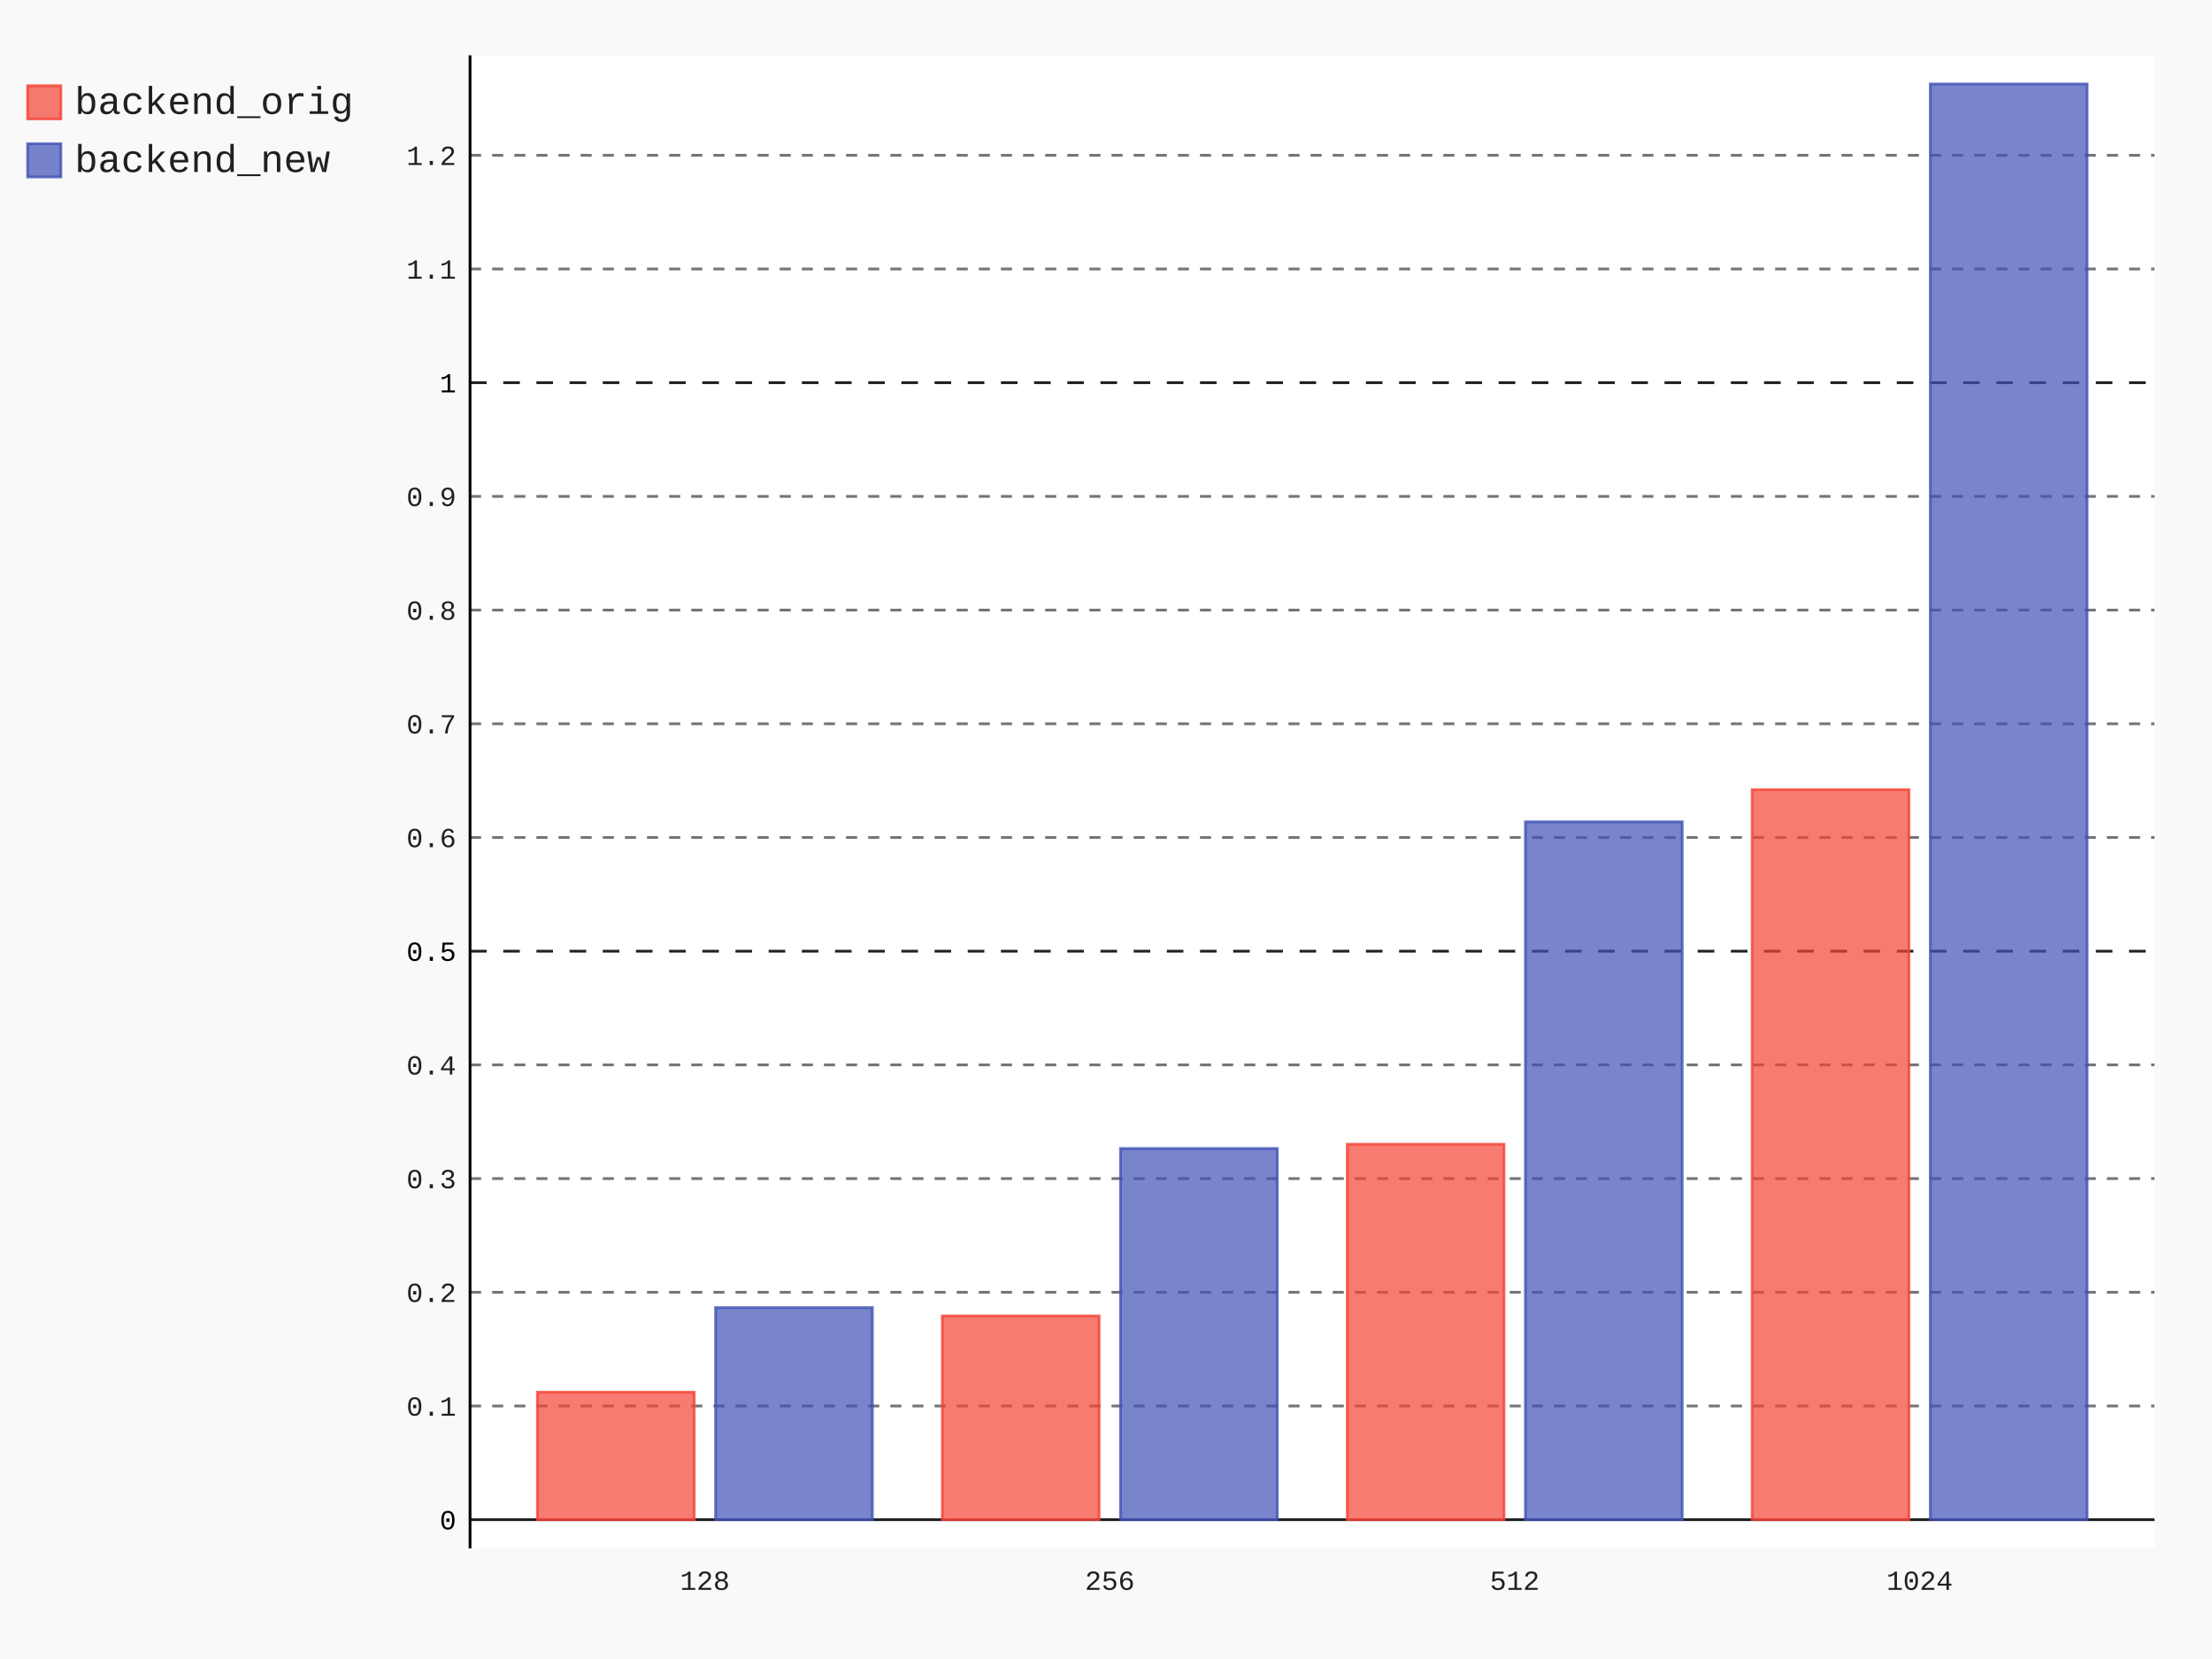
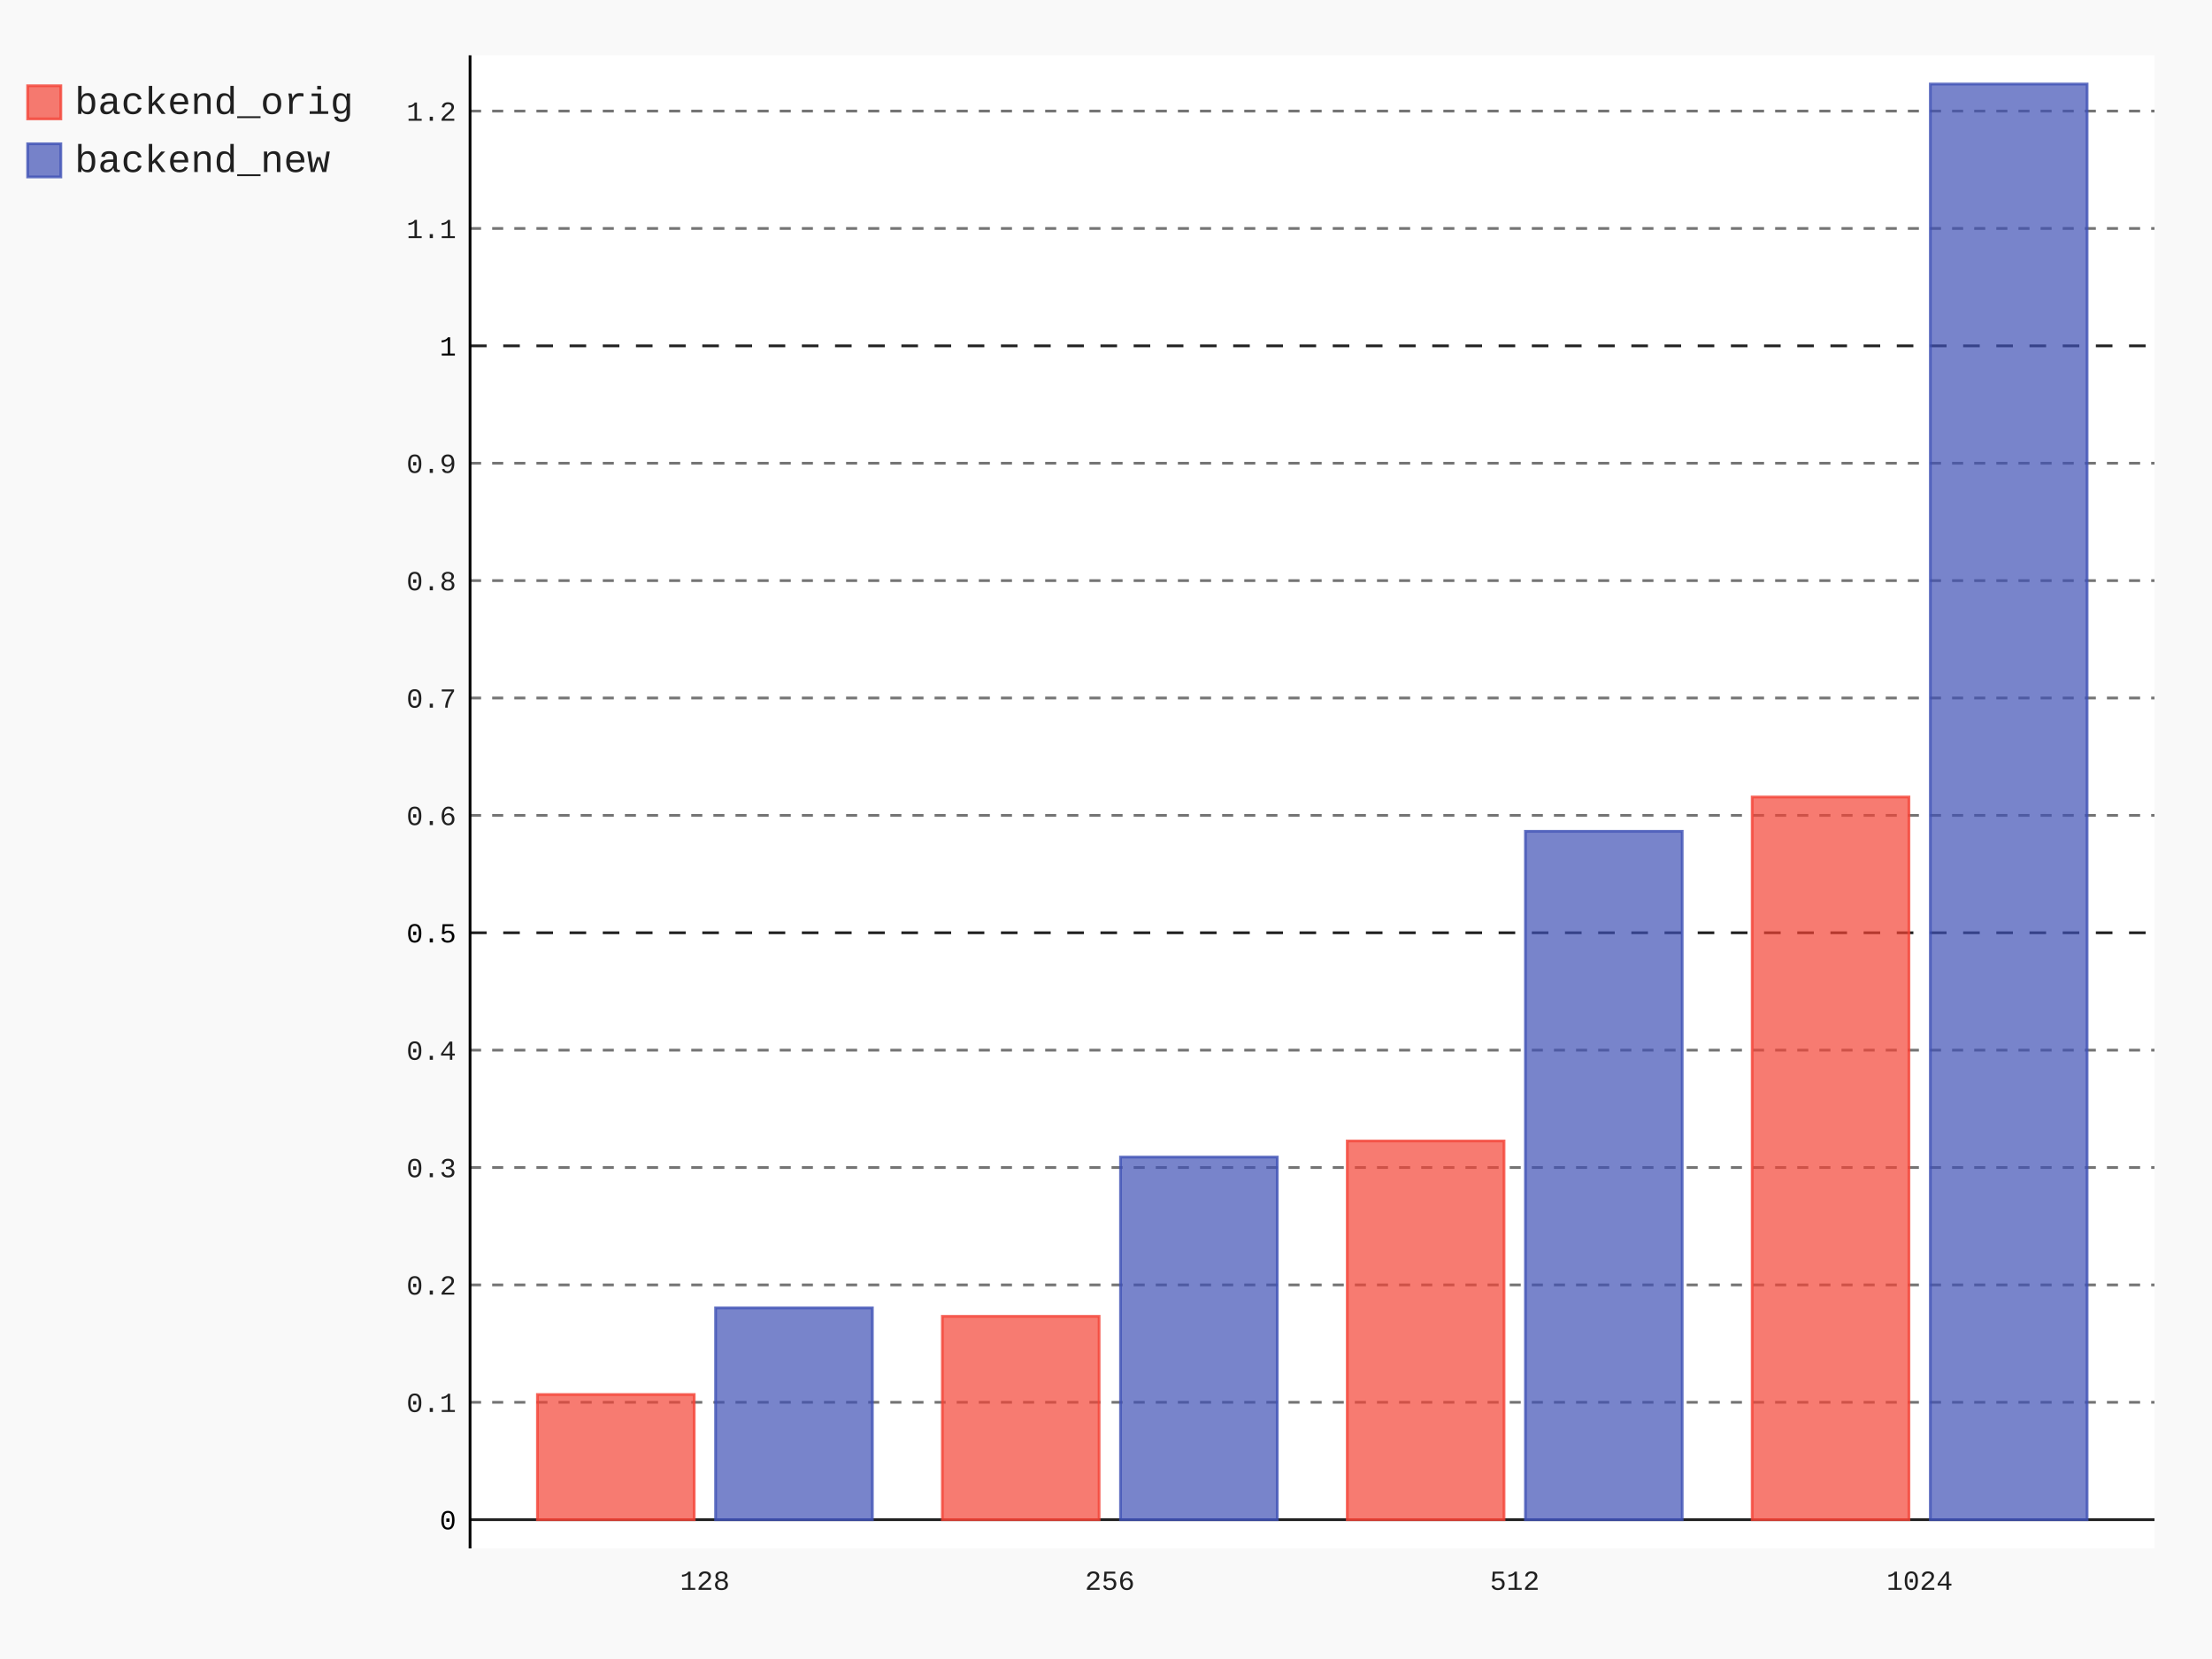
- <svg xmlns="http://www.w3.org/2000/svg" id="chart-aaf5e212-09d4-41b6-92d1-46b7868da331" class="pygal-chart" viewBox="0 0 800 600">
+ <svg xmlns="http://www.w3.org/2000/svg" id="chart-ff3d3b1b-9881-48b5-9f1c-d18fe3f5db5d" class="pygal-chart" viewBox="0 0 800 600">
  <defs>
-     <style type="text/css">#chart-aaf5e212-09d4-41b6-92d1-46b7868da331{-webkit-user-select:none;-webkit-font-smoothing:antialiased;font-family:Consolas,"Liberation Mono",Menlo,Courier,monospace}#chart-aaf5e212-09d4-41b6-92d1-46b7868da331 .title{font-family:Consolas,"Liberation Mono",Menlo,Courier,monospace;font-size:16px}#chart-aaf5e212-09d4-41b6-92d1-46b7868da331 .legends .legend text{font-family:Consolas,"Liberation Mono",Menlo,Courier,monospace;font-size:14px}#chart-aaf5e212-09d4-41b6-92d1-46b7868da331 .axis text{font-family:Consolas,"Liberation Mono",Menlo,Courier,monospace;font-size:10px}#chart-aaf5e212-09d4-41b6-92d1-46b7868da331 .axis text.major{font-family:Consolas,"Liberation Mono",Menlo,Courier,monospace;font-size:10px}#chart-aaf5e212-09d4-41b6-92d1-46b7868da331 .text-overlay text.value{font-family:Consolas,"Liberation Mono",Menlo,Courier,monospace;font-size:16px}#chart-aaf5e212-09d4-41b6-92d1-46b7868da331 .text-overlay text.label{font-family:Consolas,"Liberation Mono",Menlo,Courier,monospace;font-size:10px}#chart-aaf5e212-09d4-41b6-92d1-46b7868da331 .tooltip{font-family:Consolas,"Liberation Mono",Menlo,Courier,monospace;font-size:14px}#chart-aaf5e212-09d4-41b6-92d1-46b7868da331 text.no_data{font-family:Consolas,"Liberation Mono",Menlo,Courier,monospace;font-size:64px}
- #chart-aaf5e212-09d4-41b6-92d1-46b7868da331{background-color:rgba(249,249,249,1)}#chart-aaf5e212-09d4-41b6-92d1-46b7868da331 path,#chart-aaf5e212-09d4-41b6-92d1-46b7868da331 line,#chart-aaf5e212-09d4-41b6-92d1-46b7868da331 rect,#chart-aaf5e212-09d4-41b6-92d1-46b7868da331 circle{-webkit-transition:150ms;-moz-transition:150ms;transition:150ms}#chart-aaf5e212-09d4-41b6-92d1-46b7868da331 .graph &gt; .background{fill:rgba(249,249,249,1)}#chart-aaf5e212-09d4-41b6-92d1-46b7868da331 .plot &gt; .background{fill:rgba(255,255,255,1)}#chart-aaf5e212-09d4-41b6-92d1-46b7868da331 .graph{fill:rgba(0,0,0,.87)}#chart-aaf5e212-09d4-41b6-92d1-46b7868da331 text.no_data{fill:rgba(0,0,0,1)}#chart-aaf5e212-09d4-41b6-92d1-46b7868da331 .title{fill:rgba(0,0,0,1)}#chart-aaf5e212-09d4-41b6-92d1-46b7868da331 .legends .legend text{fill:rgba(0,0,0,.87)}#chart-aaf5e212-09d4-41b6-92d1-46b7868da331 .legends .legend:hover text{fill:rgba(0,0,0,1)}#chart-aaf5e212-09d4-41b6-92d1-46b7868da331 .axis .line{stroke:rgba(0,0,0,1)}#chart-aaf5e212-09d4-41b6-92d1-46b7868da331 .axis .guide.line{stroke:rgba(0,0,0,.54)}#chart-aaf5e212-09d4-41b6-92d1-46b7868da331 .axis .major.line{stroke:rgba(0,0,0,.87)}#chart-aaf5e212-09d4-41b6-92d1-46b7868da331 .axis text.major{fill:rgba(0,0,0,1)}#chart-aaf5e212-09d4-41b6-92d1-46b7868da331 .axis.y .guides:hover .guide.line,#chart-aaf5e212-09d4-41b6-92d1-46b7868da331 .line-graph .axis.x .guides:hover .guide.line,#chart-aaf5e212-09d4-41b6-92d1-46b7868da331 .stackedline-graph .axis.x .guides:hover .guide.line,#chart-aaf5e212-09d4-41b6-92d1-46b7868da331 .xy-graph .axis.x .guides:hover .guide.line{stroke:rgba(0,0,0,1)}#chart-aaf5e212-09d4-41b6-92d1-46b7868da331 .axis .guides:hover text{fill:rgba(0,0,0,1)}#chart-aaf5e212-09d4-41b6-92d1-46b7868da331 .reactive{fill-opacity:.7;stroke-opacity:.8}#chart-aaf5e212-09d4-41b6-92d1-46b7868da331 .ci{stroke:rgba(0,0,0,.87)}#chart-aaf5e212-09d4-41b6-92d1-46b7868da331 .reactive.active,#chart-aaf5e212-09d4-41b6-92d1-46b7868da331 .active .reactive{fill-opacity:.8;stroke-opacity:.9;stroke-width:4}#chart-aaf5e212-09d4-41b6-92d1-46b7868da331 .ci .reactive.active{stroke-width:1.5}#chart-aaf5e212-09d4-41b6-92d1-46b7868da331 .series text{fill:rgba(0,0,0,1)}#chart-aaf5e212-09d4-41b6-92d1-46b7868da331 .tooltip rect{fill:rgba(255,255,255,1);stroke:rgba(0,0,0,1);-webkit-transition:opacity 150ms;-moz-transition:opacity 150ms;transition:opacity 150ms}#chart-aaf5e212-09d4-41b6-92d1-46b7868da331 .tooltip .label{fill:rgba(0,0,0,.87)}#chart-aaf5e212-09d4-41b6-92d1-46b7868da331 .tooltip .label{fill:rgba(0,0,0,.87)}#chart-aaf5e212-09d4-41b6-92d1-46b7868da331 .tooltip .legend{font-size:.8em;fill:rgba(0,0,0,.54)}#chart-aaf5e212-09d4-41b6-92d1-46b7868da331 .tooltip .x_label{font-size:.6em;fill:rgba(0,0,0,1)}#chart-aaf5e212-09d4-41b6-92d1-46b7868da331 .tooltip .xlink{font-size:.5em;text-decoration:underline}#chart-aaf5e212-09d4-41b6-92d1-46b7868da331 .tooltip .value{font-size:1.5em}#chart-aaf5e212-09d4-41b6-92d1-46b7868da331 .bound{font-size:.5em}#chart-aaf5e212-09d4-41b6-92d1-46b7868da331 .max-value{font-size:.75em;fill:rgba(0,0,0,.54)}#chart-aaf5e212-09d4-41b6-92d1-46b7868da331 .map-element{fill:rgba(255,255,255,1);stroke:rgba(0,0,0,.54) !important}#chart-aaf5e212-09d4-41b6-92d1-46b7868da331 .map-element .reactive{fill-opacity:inherit;stroke-opacity:inherit}#chart-aaf5e212-09d4-41b6-92d1-46b7868da331 .color-0,#chart-aaf5e212-09d4-41b6-92d1-46b7868da331 .color-0 a:visited{stroke:#F44336;fill:#F44336}#chart-aaf5e212-09d4-41b6-92d1-46b7868da331 .color-1,#chart-aaf5e212-09d4-41b6-92d1-46b7868da331 .color-1 a:visited{stroke:#3F51B5;fill:#3F51B5}#chart-aaf5e212-09d4-41b6-92d1-46b7868da331 .text-overlay .color-0 text{fill:black}#chart-aaf5e212-09d4-41b6-92d1-46b7868da331 .text-overlay .color-1 text{fill:black}
- #chart-aaf5e212-09d4-41b6-92d1-46b7868da331 text.no_data{text-anchor:middle}#chart-aaf5e212-09d4-41b6-92d1-46b7868da331 .guide.line{fill:none}#chart-aaf5e212-09d4-41b6-92d1-46b7868da331 .centered{text-anchor:middle}#chart-aaf5e212-09d4-41b6-92d1-46b7868da331 .title{text-anchor:middle}#chart-aaf5e212-09d4-41b6-92d1-46b7868da331 .legends .legend text{fill-opacity:1}#chart-aaf5e212-09d4-41b6-92d1-46b7868da331 .axis.x text{text-anchor:middle}#chart-aaf5e212-09d4-41b6-92d1-46b7868da331 .axis.x:not(.web) text[transform]{text-anchor:start}#chart-aaf5e212-09d4-41b6-92d1-46b7868da331 .axis.x:not(.web) text[transform].backwards{text-anchor:end}#chart-aaf5e212-09d4-41b6-92d1-46b7868da331 .axis.y text{text-anchor:end}#chart-aaf5e212-09d4-41b6-92d1-46b7868da331 .axis.y text[transform].backwards{text-anchor:start}#chart-aaf5e212-09d4-41b6-92d1-46b7868da331 .axis.y2 text{text-anchor:start}#chart-aaf5e212-09d4-41b6-92d1-46b7868da331 .axis.y2 text[transform].backwards{text-anchor:end}#chart-aaf5e212-09d4-41b6-92d1-46b7868da331 .axis .guide.line{stroke-dasharray:4,4}#chart-aaf5e212-09d4-41b6-92d1-46b7868da331 .axis .major.guide.line{stroke-dasharray:6,6}#chart-aaf5e212-09d4-41b6-92d1-46b7868da331 .horizontal .axis.y .guide.line,#chart-aaf5e212-09d4-41b6-92d1-46b7868da331 .horizontal .axis.y2 .guide.line,#chart-aaf5e212-09d4-41b6-92d1-46b7868da331 .vertical .axis.x .guide.line{opacity:0}#chart-aaf5e212-09d4-41b6-92d1-46b7868da331 .horizontal .axis.always_show .guide.line,#chart-aaf5e212-09d4-41b6-92d1-46b7868da331 .vertical .axis.always_show .guide.line{opacity:1 !important}#chart-aaf5e212-09d4-41b6-92d1-46b7868da331 .axis.y .guides:hover .guide.line,#chart-aaf5e212-09d4-41b6-92d1-46b7868da331 .axis.y2 .guides:hover .guide.line,#chart-aaf5e212-09d4-41b6-92d1-46b7868da331 .axis.x .guides:hover .guide.line{opacity:1}#chart-aaf5e212-09d4-41b6-92d1-46b7868da331 .axis .guides:hover text{opacity:1}#chart-aaf5e212-09d4-41b6-92d1-46b7868da331 .nofill{fill:none}#chart-aaf5e212-09d4-41b6-92d1-46b7868da331 .subtle-fill{fill-opacity:.2}#chart-aaf5e212-09d4-41b6-92d1-46b7868da331 .dot{stroke-width:1px;fill-opacity:1}#chart-aaf5e212-09d4-41b6-92d1-46b7868da331 .dot.active{stroke-width:5px}#chart-aaf5e212-09d4-41b6-92d1-46b7868da331 .dot.negative{fill:transparent}#chart-aaf5e212-09d4-41b6-92d1-46b7868da331 text,#chart-aaf5e212-09d4-41b6-92d1-46b7868da331 tspan{stroke:none !important}#chart-aaf5e212-09d4-41b6-92d1-46b7868da331 .series text.active{opacity:1}#chart-aaf5e212-09d4-41b6-92d1-46b7868da331 .tooltip rect{fill-opacity:.95;stroke-width:.5}#chart-aaf5e212-09d4-41b6-92d1-46b7868da331 .tooltip text{fill-opacity:1}#chart-aaf5e212-09d4-41b6-92d1-46b7868da331 .showable{visibility:hidden}#chart-aaf5e212-09d4-41b6-92d1-46b7868da331 .showable.shown{visibility:visible}#chart-aaf5e212-09d4-41b6-92d1-46b7868da331 .gauge-background{fill:rgba(229,229,229,1);stroke:none}#chart-aaf5e212-09d4-41b6-92d1-46b7868da331 .bg-lines{stroke:rgba(249,249,249,1);stroke-width:2px}</style>
+     <style type="text/css">#chart-ff3d3b1b-9881-48b5-9f1c-d18fe3f5db5d{-webkit-user-select:none;-webkit-font-smoothing:antialiased;font-family:Consolas,"Liberation Mono",Menlo,Courier,monospace}#chart-ff3d3b1b-9881-48b5-9f1c-d18fe3f5db5d .title{font-family:Consolas,"Liberation Mono",Menlo,Courier,monospace;font-size:16px}#chart-ff3d3b1b-9881-48b5-9f1c-d18fe3f5db5d .legends .legend text{font-family:Consolas,"Liberation Mono",Menlo,Courier,monospace;font-size:14px}#chart-ff3d3b1b-9881-48b5-9f1c-d18fe3f5db5d .axis text{font-family:Consolas,"Liberation Mono",Menlo,Courier,monospace;font-size:10px}#chart-ff3d3b1b-9881-48b5-9f1c-d18fe3f5db5d .axis text.major{font-family:Consolas,"Liberation Mono",Menlo,Courier,monospace;font-size:10px}#chart-ff3d3b1b-9881-48b5-9f1c-d18fe3f5db5d .text-overlay text.value{font-family:Consolas,"Liberation Mono",Menlo,Courier,monospace;font-size:16px}#chart-ff3d3b1b-9881-48b5-9f1c-d18fe3f5db5d .text-overlay text.label{font-family:Consolas,"Liberation Mono",Menlo,Courier,monospace;font-size:10px}#chart-ff3d3b1b-9881-48b5-9f1c-d18fe3f5db5d .tooltip{font-family:Consolas,"Liberation Mono",Menlo,Courier,monospace;font-size:14px}#chart-ff3d3b1b-9881-48b5-9f1c-d18fe3f5db5d text.no_data{font-family:Consolas,"Liberation Mono",Menlo,Courier,monospace;font-size:64px}
+ #chart-ff3d3b1b-9881-48b5-9f1c-d18fe3f5db5d{background-color:rgba(249,249,249,1)}#chart-ff3d3b1b-9881-48b5-9f1c-d18fe3f5db5d path,#chart-ff3d3b1b-9881-48b5-9f1c-d18fe3f5db5d line,#chart-ff3d3b1b-9881-48b5-9f1c-d18fe3f5db5d rect,#chart-ff3d3b1b-9881-48b5-9f1c-d18fe3f5db5d circle{-webkit-transition:150ms;-moz-transition:150ms;transition:150ms}#chart-ff3d3b1b-9881-48b5-9f1c-d18fe3f5db5d .graph &gt; .background{fill:rgba(249,249,249,1)}#chart-ff3d3b1b-9881-48b5-9f1c-d18fe3f5db5d .plot &gt; .background{fill:rgba(255,255,255,1)}#chart-ff3d3b1b-9881-48b5-9f1c-d18fe3f5db5d .graph{fill:rgba(0,0,0,.87)}#chart-ff3d3b1b-9881-48b5-9f1c-d18fe3f5db5d text.no_data{fill:rgba(0,0,0,1)}#chart-ff3d3b1b-9881-48b5-9f1c-d18fe3f5db5d .title{fill:rgba(0,0,0,1)}#chart-ff3d3b1b-9881-48b5-9f1c-d18fe3f5db5d .legends .legend text{fill:rgba(0,0,0,.87)}#chart-ff3d3b1b-9881-48b5-9f1c-d18fe3f5db5d .legends .legend:hover text{fill:rgba(0,0,0,1)}#chart-ff3d3b1b-9881-48b5-9f1c-d18fe3f5db5d .axis .line{stroke:rgba(0,0,0,1)}#chart-ff3d3b1b-9881-48b5-9f1c-d18fe3f5db5d .axis .guide.line{stroke:rgba(0,0,0,.54)}#chart-ff3d3b1b-9881-48b5-9f1c-d18fe3f5db5d .axis .major.line{stroke:rgba(0,0,0,.87)}#chart-ff3d3b1b-9881-48b5-9f1c-d18fe3f5db5d .axis text.major{fill:rgba(0,0,0,1)}#chart-ff3d3b1b-9881-48b5-9f1c-d18fe3f5db5d .axis.y .guides:hover .guide.line,#chart-ff3d3b1b-9881-48b5-9f1c-d18fe3f5db5d .line-graph .axis.x .guides:hover .guide.line,#chart-ff3d3b1b-9881-48b5-9f1c-d18fe3f5db5d .stackedline-graph .axis.x .guides:hover .guide.line,#chart-ff3d3b1b-9881-48b5-9f1c-d18fe3f5db5d .xy-graph .axis.x .guides:hover .guide.line{stroke:rgba(0,0,0,1)}#chart-ff3d3b1b-9881-48b5-9f1c-d18fe3f5db5d .axis .guides:hover text{fill:rgba(0,0,0,1)}#chart-ff3d3b1b-9881-48b5-9f1c-d18fe3f5db5d .reactive{fill-opacity:.7;stroke-opacity:.8}#chart-ff3d3b1b-9881-48b5-9f1c-d18fe3f5db5d .ci{stroke:rgba(0,0,0,.87)}#chart-ff3d3b1b-9881-48b5-9f1c-d18fe3f5db5d .reactive.active,#chart-ff3d3b1b-9881-48b5-9f1c-d18fe3f5db5d .active .reactive{fill-opacity:.8;stroke-opacity:.9;stroke-width:4}#chart-ff3d3b1b-9881-48b5-9f1c-d18fe3f5db5d .ci .reactive.active{stroke-width:1.5}#chart-ff3d3b1b-9881-48b5-9f1c-d18fe3f5db5d .series text{fill:rgba(0,0,0,1)}#chart-ff3d3b1b-9881-48b5-9f1c-d18fe3f5db5d .tooltip rect{fill:rgba(255,255,255,1);stroke:rgba(0,0,0,1);-webkit-transition:opacity 150ms;-moz-transition:opacity 150ms;transition:opacity 150ms}#chart-ff3d3b1b-9881-48b5-9f1c-d18fe3f5db5d .tooltip .label{fill:rgba(0,0,0,.87)}#chart-ff3d3b1b-9881-48b5-9f1c-d18fe3f5db5d .tooltip .label{fill:rgba(0,0,0,.87)}#chart-ff3d3b1b-9881-48b5-9f1c-d18fe3f5db5d .tooltip .legend{font-size:.8em;fill:rgba(0,0,0,.54)}#chart-ff3d3b1b-9881-48b5-9f1c-d18fe3f5db5d .tooltip .x_label{font-size:.6em;fill:rgba(0,0,0,1)}#chart-ff3d3b1b-9881-48b5-9f1c-d18fe3f5db5d .tooltip .xlink{font-size:.5em;text-decoration:underline}#chart-ff3d3b1b-9881-48b5-9f1c-d18fe3f5db5d .tooltip .value{font-size:1.5em}#chart-ff3d3b1b-9881-48b5-9f1c-d18fe3f5db5d .bound{font-size:.5em}#chart-ff3d3b1b-9881-48b5-9f1c-d18fe3f5db5d .max-value{font-size:.75em;fill:rgba(0,0,0,.54)}#chart-ff3d3b1b-9881-48b5-9f1c-d18fe3f5db5d .map-element{fill:rgba(255,255,255,1);stroke:rgba(0,0,0,.54) !important}#chart-ff3d3b1b-9881-48b5-9f1c-d18fe3f5db5d .map-element .reactive{fill-opacity:inherit;stroke-opacity:inherit}#chart-ff3d3b1b-9881-48b5-9f1c-d18fe3f5db5d .color-0,#chart-ff3d3b1b-9881-48b5-9f1c-d18fe3f5db5d .color-0 a:visited{stroke:#F44336;fill:#F44336}#chart-ff3d3b1b-9881-48b5-9f1c-d18fe3f5db5d .color-1,#chart-ff3d3b1b-9881-48b5-9f1c-d18fe3f5db5d .color-1 a:visited{stroke:#3F51B5;fill:#3F51B5}#chart-ff3d3b1b-9881-48b5-9f1c-d18fe3f5db5d .text-overlay .color-0 text{fill:black}#chart-ff3d3b1b-9881-48b5-9f1c-d18fe3f5db5d .text-overlay .color-1 text{fill:black}
+ #chart-ff3d3b1b-9881-48b5-9f1c-d18fe3f5db5d text.no_data{text-anchor:middle}#chart-ff3d3b1b-9881-48b5-9f1c-d18fe3f5db5d .guide.line{fill:none}#chart-ff3d3b1b-9881-48b5-9f1c-d18fe3f5db5d .centered{text-anchor:middle}#chart-ff3d3b1b-9881-48b5-9f1c-d18fe3f5db5d .title{text-anchor:middle}#chart-ff3d3b1b-9881-48b5-9f1c-d18fe3f5db5d .legends .legend text{fill-opacity:1}#chart-ff3d3b1b-9881-48b5-9f1c-d18fe3f5db5d .axis.x text{text-anchor:middle}#chart-ff3d3b1b-9881-48b5-9f1c-d18fe3f5db5d .axis.x:not(.web) text[transform]{text-anchor:start}#chart-ff3d3b1b-9881-48b5-9f1c-d18fe3f5db5d .axis.x:not(.web) text[transform].backwards{text-anchor:end}#chart-ff3d3b1b-9881-48b5-9f1c-d18fe3f5db5d .axis.y text{text-anchor:end}#chart-ff3d3b1b-9881-48b5-9f1c-d18fe3f5db5d .axis.y text[transform].backwards{text-anchor:start}#chart-ff3d3b1b-9881-48b5-9f1c-d18fe3f5db5d .axis.y2 text{text-anchor:start}#chart-ff3d3b1b-9881-48b5-9f1c-d18fe3f5db5d .axis.y2 text[transform].backwards{text-anchor:end}#chart-ff3d3b1b-9881-48b5-9f1c-d18fe3f5db5d .axis .guide.line{stroke-dasharray:4,4}#chart-ff3d3b1b-9881-48b5-9f1c-d18fe3f5db5d .axis .major.guide.line{stroke-dasharray:6,6}#chart-ff3d3b1b-9881-48b5-9f1c-d18fe3f5db5d .horizontal .axis.y .guide.line,#chart-ff3d3b1b-9881-48b5-9f1c-d18fe3f5db5d .horizontal .axis.y2 .guide.line,#chart-ff3d3b1b-9881-48b5-9f1c-d18fe3f5db5d .vertical .axis.x .guide.line{opacity:0}#chart-ff3d3b1b-9881-48b5-9f1c-d18fe3f5db5d .horizontal .axis.always_show .guide.line,#chart-ff3d3b1b-9881-48b5-9f1c-d18fe3f5db5d .vertical .axis.always_show .guide.line{opacity:1 !important}#chart-ff3d3b1b-9881-48b5-9f1c-d18fe3f5db5d .axis.y .guides:hover .guide.line,#chart-ff3d3b1b-9881-48b5-9f1c-d18fe3f5db5d .axis.y2 .guides:hover .guide.line,#chart-ff3d3b1b-9881-48b5-9f1c-d18fe3f5db5d .axis.x .guides:hover .guide.line{opacity:1}#chart-ff3d3b1b-9881-48b5-9f1c-d18fe3f5db5d .axis .guides:hover text{opacity:1}#chart-ff3d3b1b-9881-48b5-9f1c-d18fe3f5db5d .nofill{fill:none}#chart-ff3d3b1b-9881-48b5-9f1c-d18fe3f5db5d .subtle-fill{fill-opacity:.2}#chart-ff3d3b1b-9881-48b5-9f1c-d18fe3f5db5d .dot{stroke-width:1px;fill-opacity:1}#chart-ff3d3b1b-9881-48b5-9f1c-d18fe3f5db5d .dot.active{stroke-width:5px}#chart-ff3d3b1b-9881-48b5-9f1c-d18fe3f5db5d .dot.negative{fill:transparent}#chart-ff3d3b1b-9881-48b5-9f1c-d18fe3f5db5d text,#chart-ff3d3b1b-9881-48b5-9f1c-d18fe3f5db5d tspan{stroke:none !important}#chart-ff3d3b1b-9881-48b5-9f1c-d18fe3f5db5d .series text.active{opacity:1}#chart-ff3d3b1b-9881-48b5-9f1c-d18fe3f5db5d .tooltip rect{fill-opacity:.95;stroke-width:.5}#chart-ff3d3b1b-9881-48b5-9f1c-d18fe3f5db5d .tooltip text{fill-opacity:1}#chart-ff3d3b1b-9881-48b5-9f1c-d18fe3f5db5d .showable{visibility:hidden}#chart-ff3d3b1b-9881-48b5-9f1c-d18fe3f5db5d .showable.shown{visibility:visible}#chart-ff3d3b1b-9881-48b5-9f1c-d18fe3f5db5d .gauge-background{fill:rgba(229,229,229,1);stroke:none}#chart-ff3d3b1b-9881-48b5-9f1c-d18fe3f5db5d .bg-lines{stroke:rgba(249,249,249,1);stroke-width:2px}</style>
  </defs>
  <g class="graph bar-graph vertical">
    <rect x="0" y="0" width="800" height="600" class="background" />
    <g transform="translate(170, 20)" class="plot">
      <rect x="0" y="0" width="609.2" height="540" class="background" />
      <g class="axis y always_show">
        <g class="guides">
          <path d="M0 529.615 h609.2" class="axis major line" />
          <text x="-5" y="533.115" class="major">0</text>
        </g>
        <g class="guides">
-           <path d="M0 488.494 h609.2" class="guide line" />
-           <text x="-5" y="491.994" class="">0.1</text>
+           <path d="M0 487.162 h609.2" class="guide line" />
+           <text x="-5" y="490.662" class="">0.1</text>
        </g>
        <g class="guides">
-           <path d="M0 447.373 h609.2" class="guide line" />
-           <text x="-5" y="450.873" class="">0.2</text>
+           <path d="M0 444.709 h609.2" class="guide line" />
+           <text x="-5" y="448.209" class="">0.2</text>
        </g>
        <g class="guides">
-           <path d="M0 406.252 h609.2" class="guide line" />
-           <text x="-5" y="409.752" class="">0.3</text>
+           <path d="M0 402.255 h609.2" class="guide line" />
+           <text x="-5" y="405.755" class="">0.3</text>
        </g>
        <g class="guides">
-           <path d="M0 365.131 h609.2" class="guide line" />
-           <text x="-5" y="368.631" class="">0.4</text>
+           <path d="M0 359.802 h609.2" class="guide line" />
+           <text x="-5" y="363.302" class="">0.4</text>
        </g>
        <g class="guides">
-           <path d="M0 324.01 h609.2" class="major guide line" />
-           <text x="-5" y="327.51" class="major">0.5</text>
+           <path d="M0 317.348 h609.2" class="major guide line" />
+           <text x="-5" y="320.848" class="major">0.5</text>
        </g>
        <g class="guides">
-           <path d="M0 282.889 h609.2" class="guide line" />
-           <text x="-5" y="286.389" class="">0.6</text>
+           <path d="M0 274.895 h609.2" class="guide line" />
+           <text x="-5" y="278.395" class="">0.6</text>
        </g>
        <g class="guides">
-           <path d="M0 241.768 h609.2" class="guide line" />
-           <text x="-5" y="245.268" class="">0.7</text>
+           <path d="M0 232.441 h609.2" class="guide line" />
+           <text x="-5" y="235.941" class="">0.7</text>
        </g>
        <g class="guides">
-           <path d="M0 200.646 h609.2" class="guide line" />
-           <text x="-5" y="204.146" class="">0.8</text>
+           <path d="M0 189.988 h609.2" class="guide line" />
+           <text x="-5" y="193.488" class="">0.8</text>
        </g>
        <g class="guides">
-           <path d="M0 159.525 h609.2" class="guide line" />
-           <text x="-5" y="163.025" class="">0.9</text>
+           <path d="M0 147.535 h609.2" class="guide line" />
+           <text x="-5" y="151.035" class="">0.9</text>
        </g>
        <g class="guides">
-           <path d="M0 118.404 h609.2" class="major guide line" />
-           <text x="-5" y="121.904" class="major">1</text>
+           <path d="M0 105.081 h609.2" class="major guide line" />
+           <text x="-5" y="108.581" class="major">1</text>
        </g>
        <g class="guides">
-           <path d="M0 77.283 h609.2" class="guide line" />
-           <text x="-5" y="80.783" class="">1.1</text>
+           <path d="M0 62.628 h609.2" class="guide line" />
+           <text x="-5" y="66.128" class="">1.1</text>
        </g>
        <g class="guides">
-           <path d="M0 36.162 h609.2" class="guide line" />
-           <text x="-5" y="39.662" class="">1.2</text>
+           <path d="M0 20.174 h609.2" class="guide line" />
+           <text x="-5" y="23.674" class="">1.2</text>
        </g>
      </g>
      <g class="axis x">
        <path d="M0 0 v540" class="line" />
        <g class="guides">
          <path d="M84.937 0 v540" class="guide line" />
          <text x="84.937" y="555.0" class="">128</text>
        </g>
        <g class="guides">
          <path d="M231.379 0 v540" class="guide line" />
          <text x="231.379" y="555.0" class="">256</text>
        </g>
        <g class="guides">
          <path d="M377.821 0 v540" class="guide line" />
          <text x="377.821" y="555.0" class="">512</text>
        </g>
        <g class="guides">
          <path d="M524.263 0 v540" class="guide line" />
          <text x="524.263" y="555.0" class="">1024</text>
        </g>
      </g>
      <g class="series serie-0 color-0">
        <g class="bars">
          <g class="bar">
-             <rect x="24.368" y="483.495" rx="0" ry="0" width="56.702" height="46.121" class="rect reactive tooltip-trigger" />
+             <rect x="24.368" y="484.339" rx="0" ry="0" width="56.702" height="45.277" class="rect reactive tooltip-trigger" />
          </g>
          <g class="bar">
-             <rect x="170.81" y="455.916" rx="0" ry="0" width="56.702" height="73.7" class="rect reactive tooltip-trigger" />
+             <rect x="170.81" y="456.065" rx="0" ry="0" width="56.702" height="73.551" class="rect reactive tooltip-trigger" />
          </g>
          <g class="bar">
-             <rect x="317.253" y="393.832" rx="0" ry="0" width="56.702" height="135.784" class="rect reactive tooltip-trigger" />
+             <rect x="317.253" y="392.644" rx="0" ry="0" width="56.702" height="136.971" class="rect reactive tooltip-trigger" />
          </g>
          <g class="bar">
-             <rect x="463.695" y="265.602" rx="0" ry="0" width="56.702" height="264.014" class="rect reactive tooltip-trigger" />
+             <rect x="463.695" y="268.244" rx="0" ry="0" width="56.702" height="261.372" class="rect reactive tooltip-trigger" />
          </g>
        </g>
      </g>
      <g class="series serie-1 color-1">
        <g class="bars">
          <g class="bar">
-             <rect x="88.803" y="452.905" rx="0" ry="0" width="56.702" height="76.71" class="rect reactive tooltip-trigger" />
+             <rect x="88.803" y="452.993" rx="0" ry="0" width="56.702" height="76.623" class="rect reactive tooltip-trigger" />
          </g>
          <g class="bar">
-             <rect x="235.245" y="395.376" rx="0" ry="0" width="56.702" height="134.24" class="rect reactive tooltip-trigger" />
+             <rect x="235.245" y="398.471" rx="0" ry="0" width="56.702" height="131.145" class="rect reactive tooltip-trigger" />
          </g>
          <g class="bar">
-             <rect x="381.687" y="277.238" rx="0" ry="0" width="56.702" height="252.377" class="rect reactive tooltip-trigger" />
+             <rect x="381.687" y="280.64" rx="0" ry="0" width="56.702" height="248.975" class="rect reactive tooltip-trigger" />
          </g>
          <g class="bar">
            <rect x="528.13" y="10.385" rx="0" ry="0" width="56.702" height="519.231" class="rect reactive tooltip-trigger" />
          </g>
        </g>
      </g>
    </g>
    <g class="titles" />
    <g transform="translate(170, 20)" class="plot overlay">
      <g class="series serie-0 color-0" />
      <g class="series serie-1 color-1" />
    </g>
    <g transform="translate(170, 20)" class="plot text-overlay">
      <g class="series serie-0 color-0" />
      <g class="series serie-1 color-1" />
    </g>
    <g transform="translate(170, 20)" class="plot tooltip-overlay">
      <g transform="translate(0 0)" style="opacity: 0" class="tooltip">
        <rect rx="0" ry="0" width="0" height="0" class="tooltip-box" />
        <g class="text" />
      </g>
    </g>
    <g transform="translate(10, 30)" class="legends">
      <g id="activate-serie-0" class="legend reactive activate-serie">
        <rect x="0.0" y="1.0" width="12" height="12" class="color-0 reactive" />
        <text x="17.0" y="11.2">backend_orig</text>
      </g>
      <g id="activate-serie-1" class="legend reactive activate-serie">
        <rect x="0.0" y="22.0" width="12" height="12" class="color-1 reactive" />
        <text x="17.0" y="32.2">backend_new</text>
      </g>
    </g>
    <g transform="translate(790, 30)" class="legends" />
  </g>
</svg>
